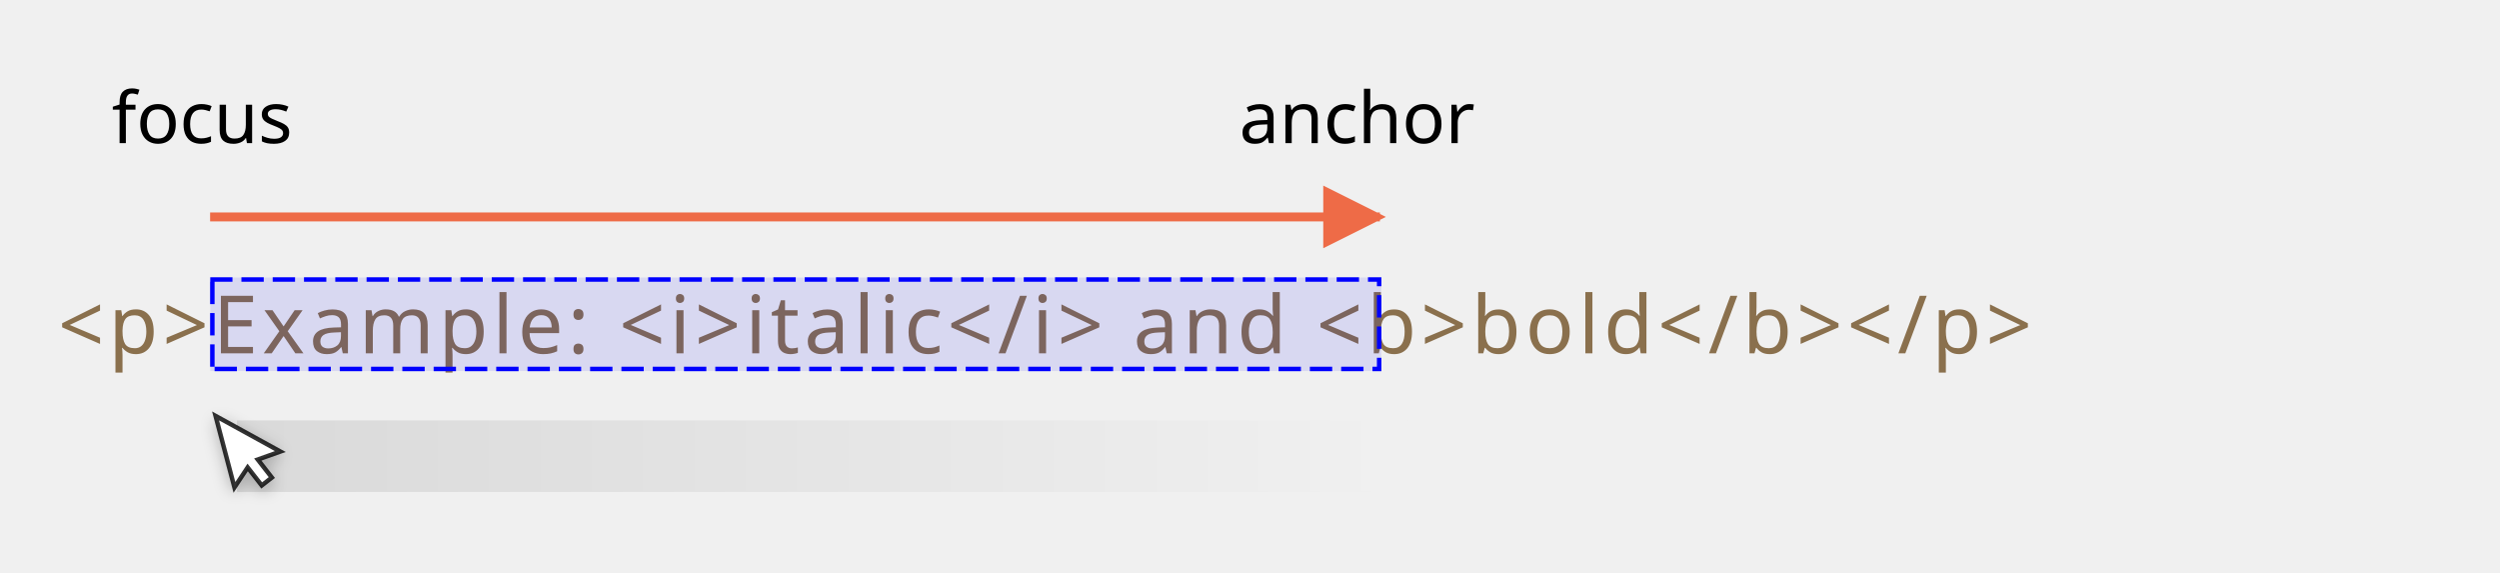
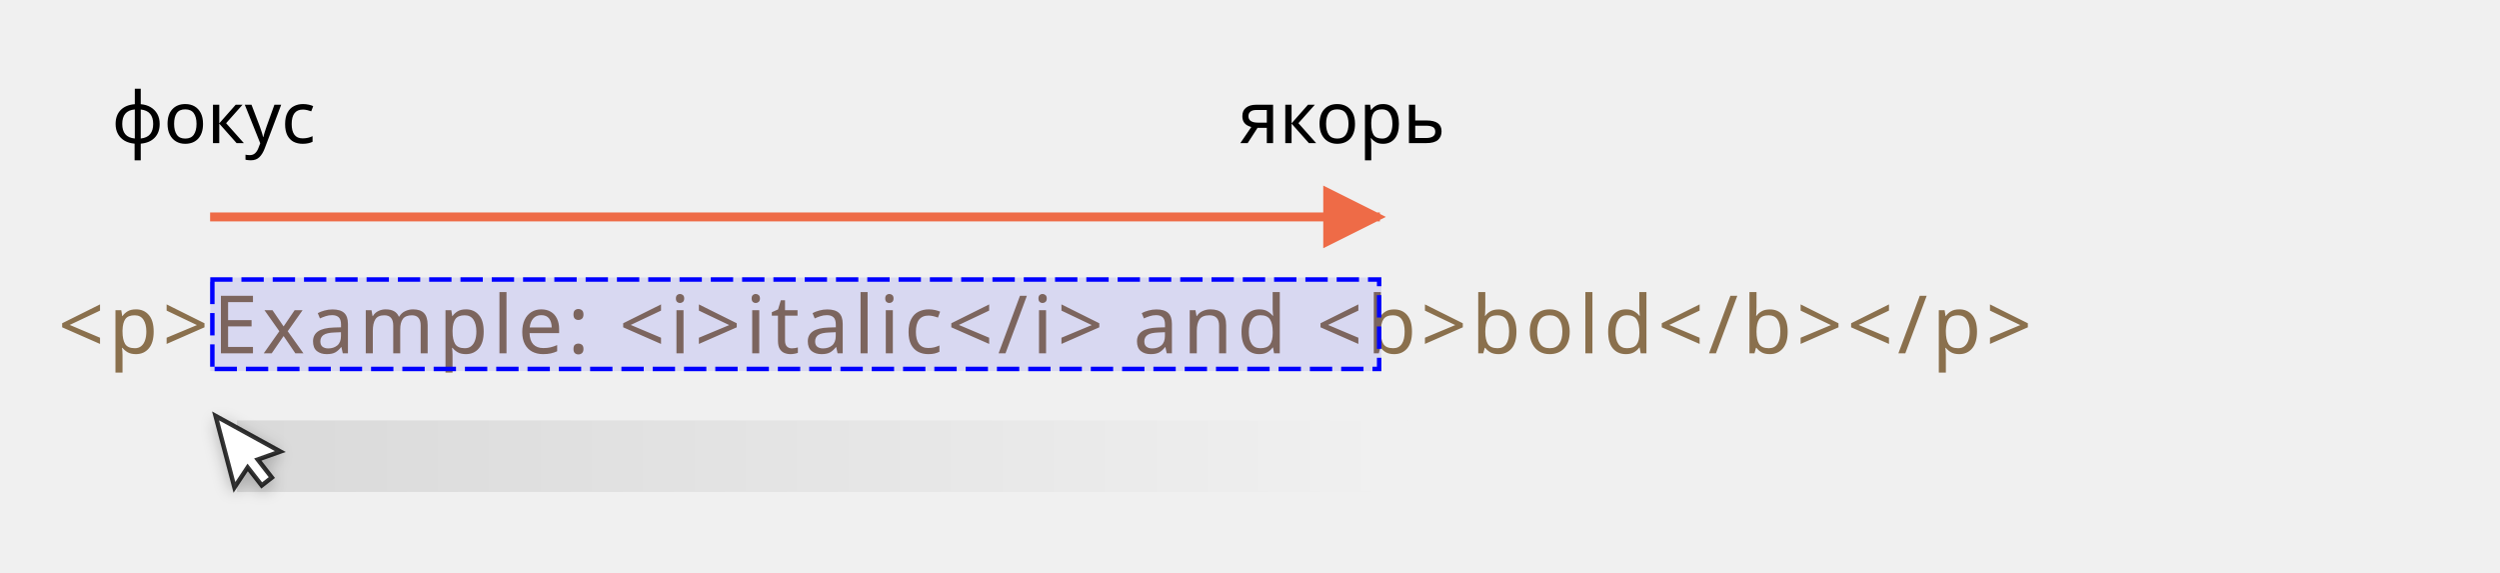
<svg xmlns="http://www.w3.org/2000/svg" xmlns:xlink="http://www.w3.org/1999/xlink" width="559px" height="128px" viewBox="0 0 559 128" version="1.1">
  <defs>
    <rect id="path-1" x="47" y="62" width="262" height="21" />
    <mask id="mask-2" maskContentUnits="userSpaceOnUse" maskUnits="objectBoundingBox" x="0" y="0" width="262" height="21" fill="white">
      <use xlink:href="#path-1" />
    </mask>
    <linearGradient x1="0%" y1="50%" x2="100%" y2="50%" id="linearGradient-3">
      <stop stop-color="#F2F2F2" offset="0%" />
      <stop stop-color="#808080" offset="100%" />
    </linearGradient>
    <polygon id="path-4" points="7.841 8.516 12.487 6.865 1.13686838e-13 0 3.64 13.776 6.366 9.668 9.63 13.845 11.104 12.693" />
    <filter x="-52.6%" y="-43.3%" width="212.1%" height="203.6%" filterUnits="objectBoundingBox" id="filter-5">
      <feMorphology radius="1" operator="dilate" in="SourceAlpha" result="shadowSpreadOuter1" />
      <feOffset dx="0" dy="1" in="shadowSpreadOuter1" result="shadowOffsetOuter1" />
      <feGaussianBlur stdDeviation="1.5" in="shadowOffsetOuter1" result="shadowBlurOuter1" />
      <feComposite in="shadowBlurOuter1" in2="SourceAlpha" operator="out" result="shadowBlurOuter1" />
      <feColorMatrix values="0 0 0 0 0   0 0 0 0 0   0 0 0 0 0  0 0 0 0.2 0" type="matrix" in="shadowBlurOuter1" />
    </filter>
  </defs>
  <g id="misc" stroke="none" stroke-width="1" fill="none" fill-rule="evenodd">
    <g id="selection-direction-backward.svg">
      <text id="&lt;p&gt;Example:-&lt;i&gt;itali" font-family="PTMono-Regular, PT Mono" font-size="18" font-weight="normal" letter-spacing="1" fill="#8A704D">
        <tspan x="13" y="79">&lt;p&gt;Example: &lt;i&gt;italic&lt;/i&gt; and &lt;b&gt;bold&lt;/b&gt;&lt;/p&gt;</tspan>
      </text>
      <path id="Line-Copy-3" d="M308.675,49.162 L308.675,49.5 L308,49.5 L296,55.5 L296,49.5 L47,49.5 L47,47.5 L296,47.5 L296,41.5 L308,47.5 L308.675,47.5 L308.675,47.838 L310,48.5 L308.675,49.162 Z" fill="#EE6B47" fill-rule="nonzero" />
      <text id="focus" font-family="PTMono-Regular, PT Mono" font-size="16" font-weight="normal" fill="#000000">
-         <tspan x="25" y="32">focus</tspan>
+         <tspan x="25" y="32">фокус</tspan>
      </text>
      <text id="anchor" font-family="PTMono-Regular, PT Mono" font-size="16" font-weight="normal" fill="#000000">
-         <tspan x="277.2" y="32">anchor</tspan>
+         <tspan x="277.2" y="32">якорь</tspan>
      </text>
      <use id="Rectangle" stroke="#0000FF" mask="url(#mask-2)" stroke-width="2" fill-opacity="0.1" fill="#0000FF" stroke-dasharray="5,2" xlink:href="#path-1" />
      <rect id="Rectangle" fill="url(#linearGradient-3)" opacity="0.2" transform="translate(184, 102) scale(-1, 1) translate(-184, -102) " x="53" y="94" width="262" height="16" />
      <g id="Cursor-/-Default-White" transform="translate(49, 94)">
        <g id="Rectangle-237">
          <use fill="black" fill-opacity="1" filter="url(#filter-5)" xlink:href="#path-4" />
          <path stroke-opacity="0.8" stroke="#000000" stroke-width="1" d="M8.662,8.755 L11.806,12.78 L9.544,14.547 L6.399,10.522 L3.441,14.981 L-0.781,-1 L13.703,6.963 L8.662,8.755 Z" fill="#FFFFFF" fill-rule="evenodd" />
        </g>
      </g>
    </g>
  </g>
</svg>
